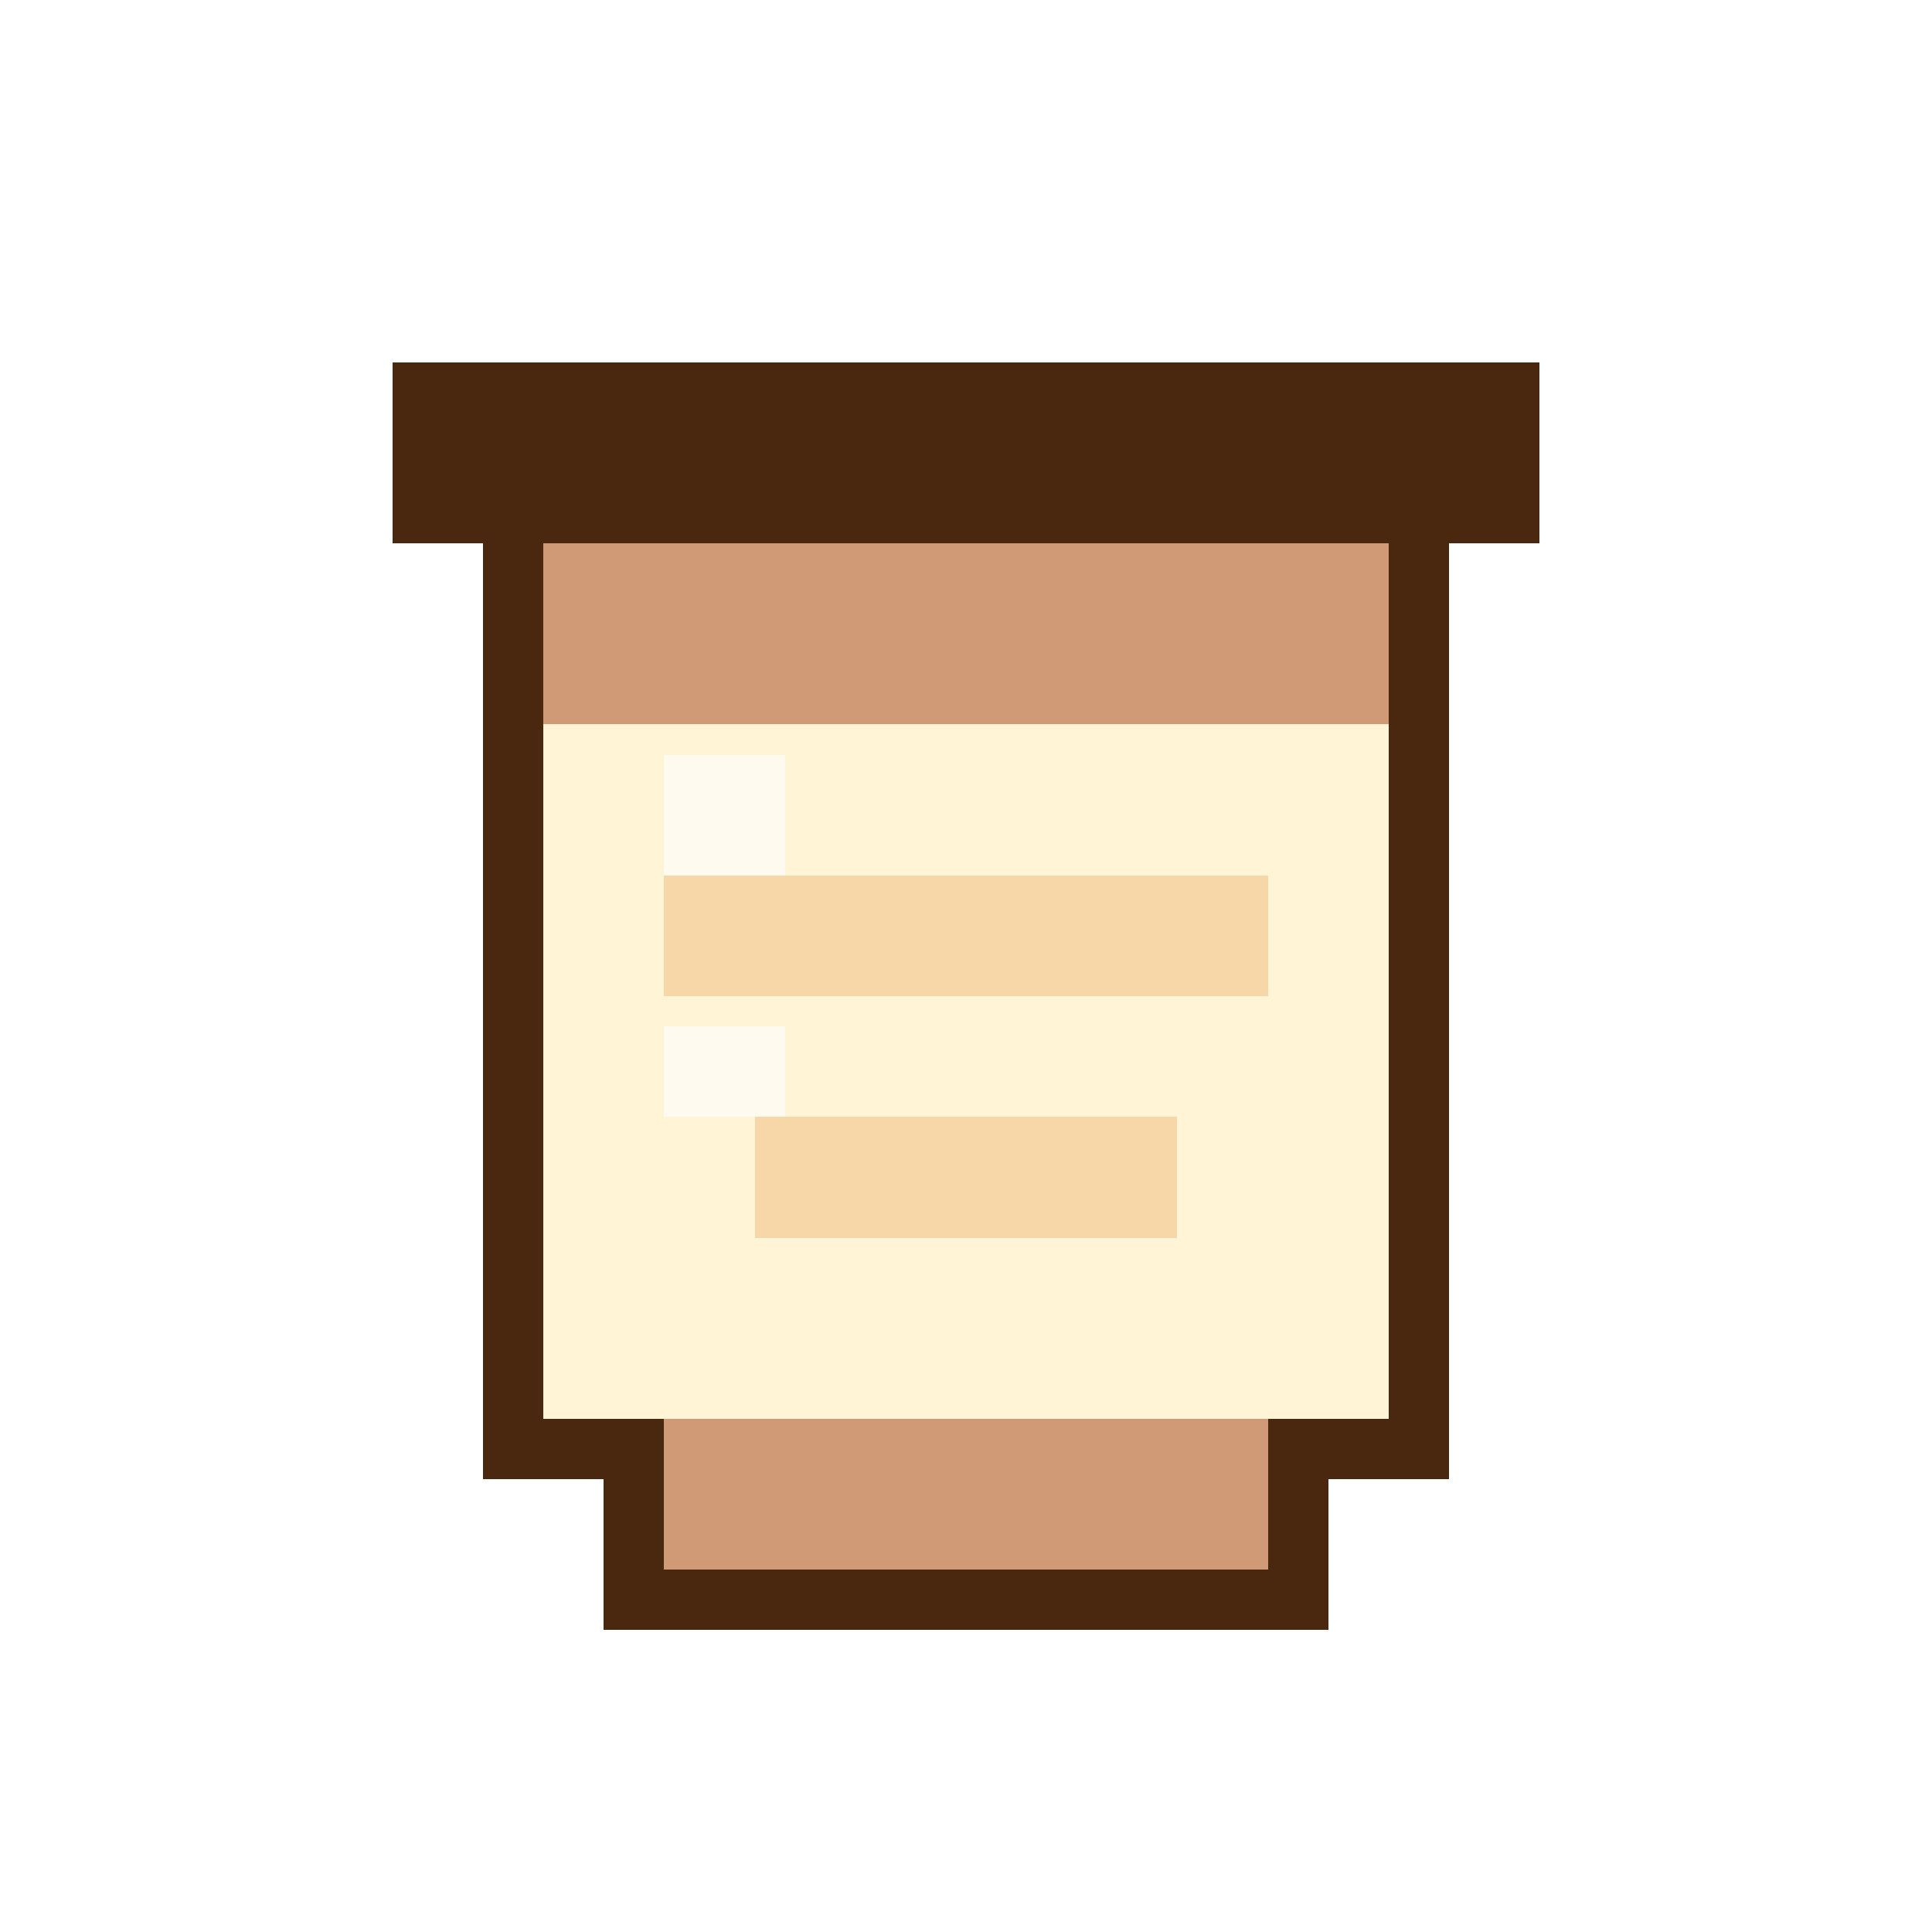
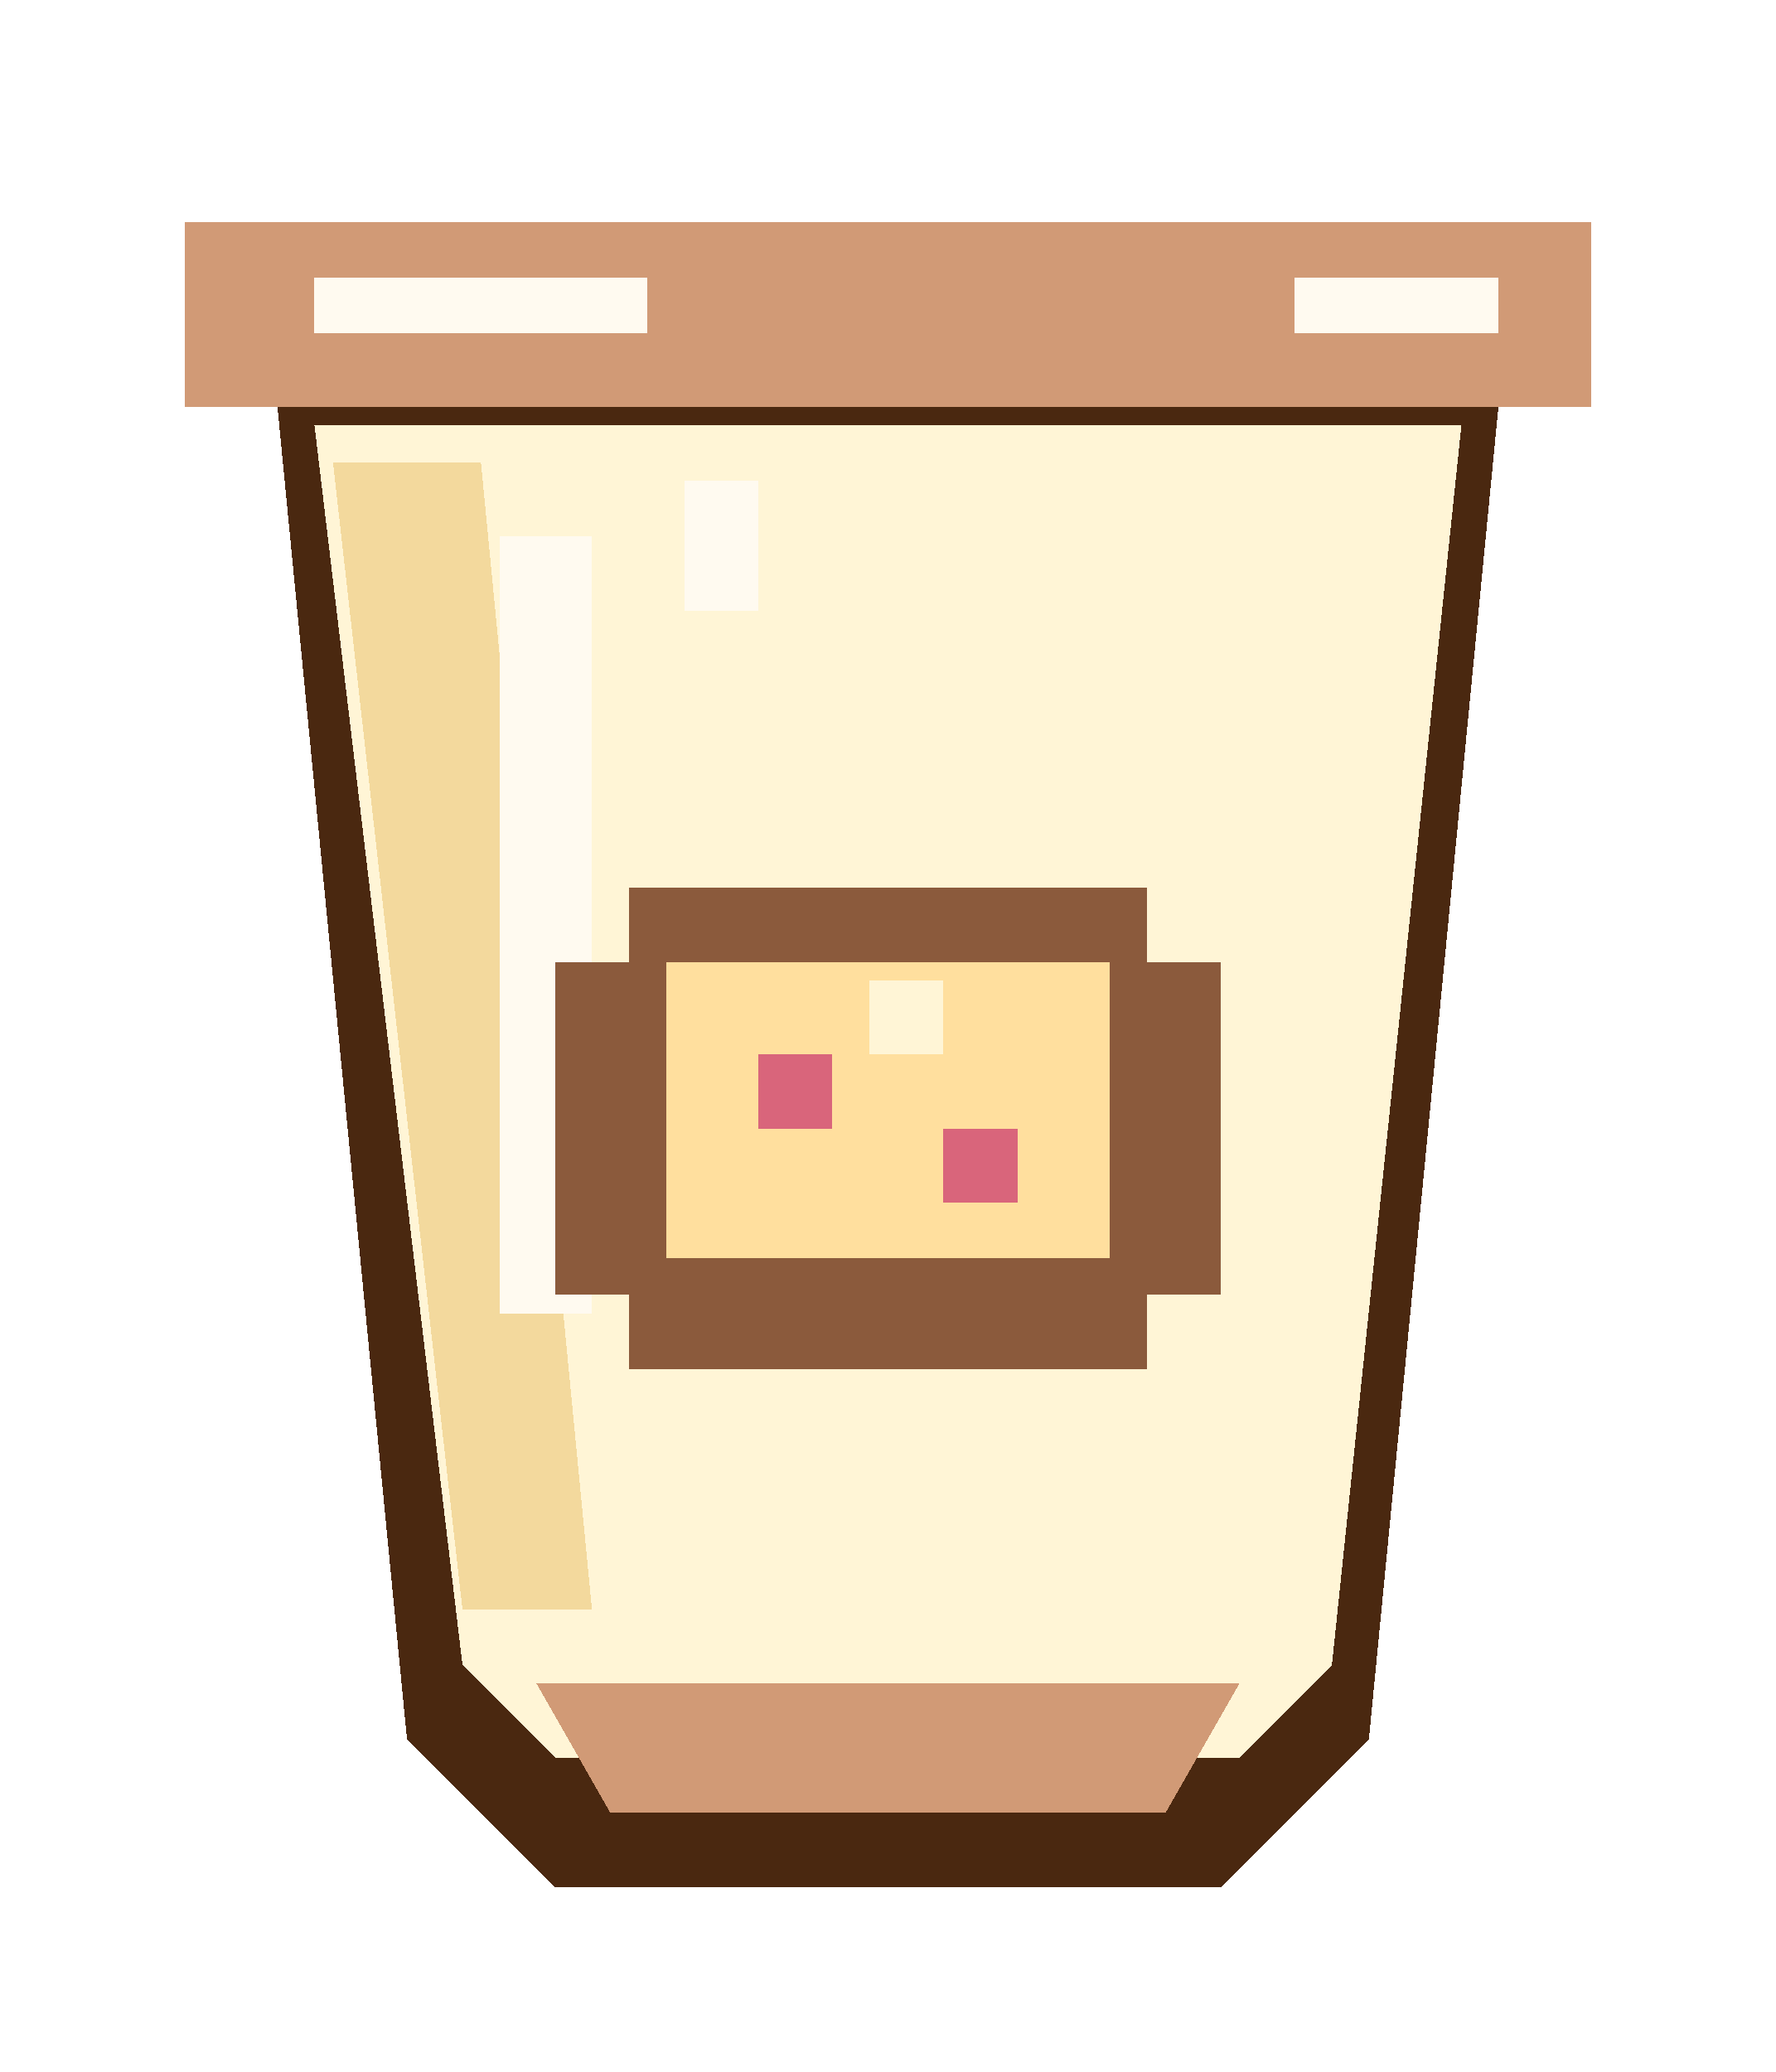
- <svg xmlns="http://www.w3.org/2000/svg" width="64" height="64" viewBox="0 0 64 64" shape-rendering="crispEdges">
-   <path fill="#4a2810" d="M13 12h38v6h-3v31h-4v5H20v-5h-4V18h-3z" />
-   <path fill="#fff5d6" d="M18 18h28v29H18z" />
-   <path fill="#d19a76" d="M18 18h28v6H18zM22 47h20v5H22z" />
-   <path fill="#f7d7a8" d="M22 29h20v4H22zM25 37h14v4H25z" />
-   <path fill="#fffaf0" d="M22 25h4v4h-4zM22 34h4v3h-4z" />
+ <svg xmlns="http://www.w3.org/2000/svg" width="96" height="112" viewBox="0 0 96 112" shape-rendering="crispEdges">
+   <path fill="#4a2810" d="M10 12h76v10h-5l-7 72-8 8H30l-8-8-7-72h-5z" />
+   <path fill="#fff5d6" d="M17 23h62l-7 67-5 5H30l-5-5z" />
+   <path fill="#d19a76" d="M10 12h76v10H10zM29 91h38l-4 7H33z" />
+   <path fill="#f3d99d" d="M18 25h8l6 62h-7z" />
+   <path fill="#fffaf0" d="M27 29h5v42h-5zM37 26h4v7h-4z" />
+   <path fill="#8b5a3c" d="M34 48h28v4h4v18h-4v4H34v-4h-4V52h4z" />
+   <path fill="#ffdf9e" d="M36 52h24v16H36z" />
+   <path fill="#d9657b" d="M41 57h4v4h-4zM51 61h4v4h-4z" />
+   <path fill="#fff5d6" d="M47 53h4v4h-4z" />
+   <path fill="#fffaf0" d="M17 15h18v3H17zM70 15h11v3H70z" />
</svg>
